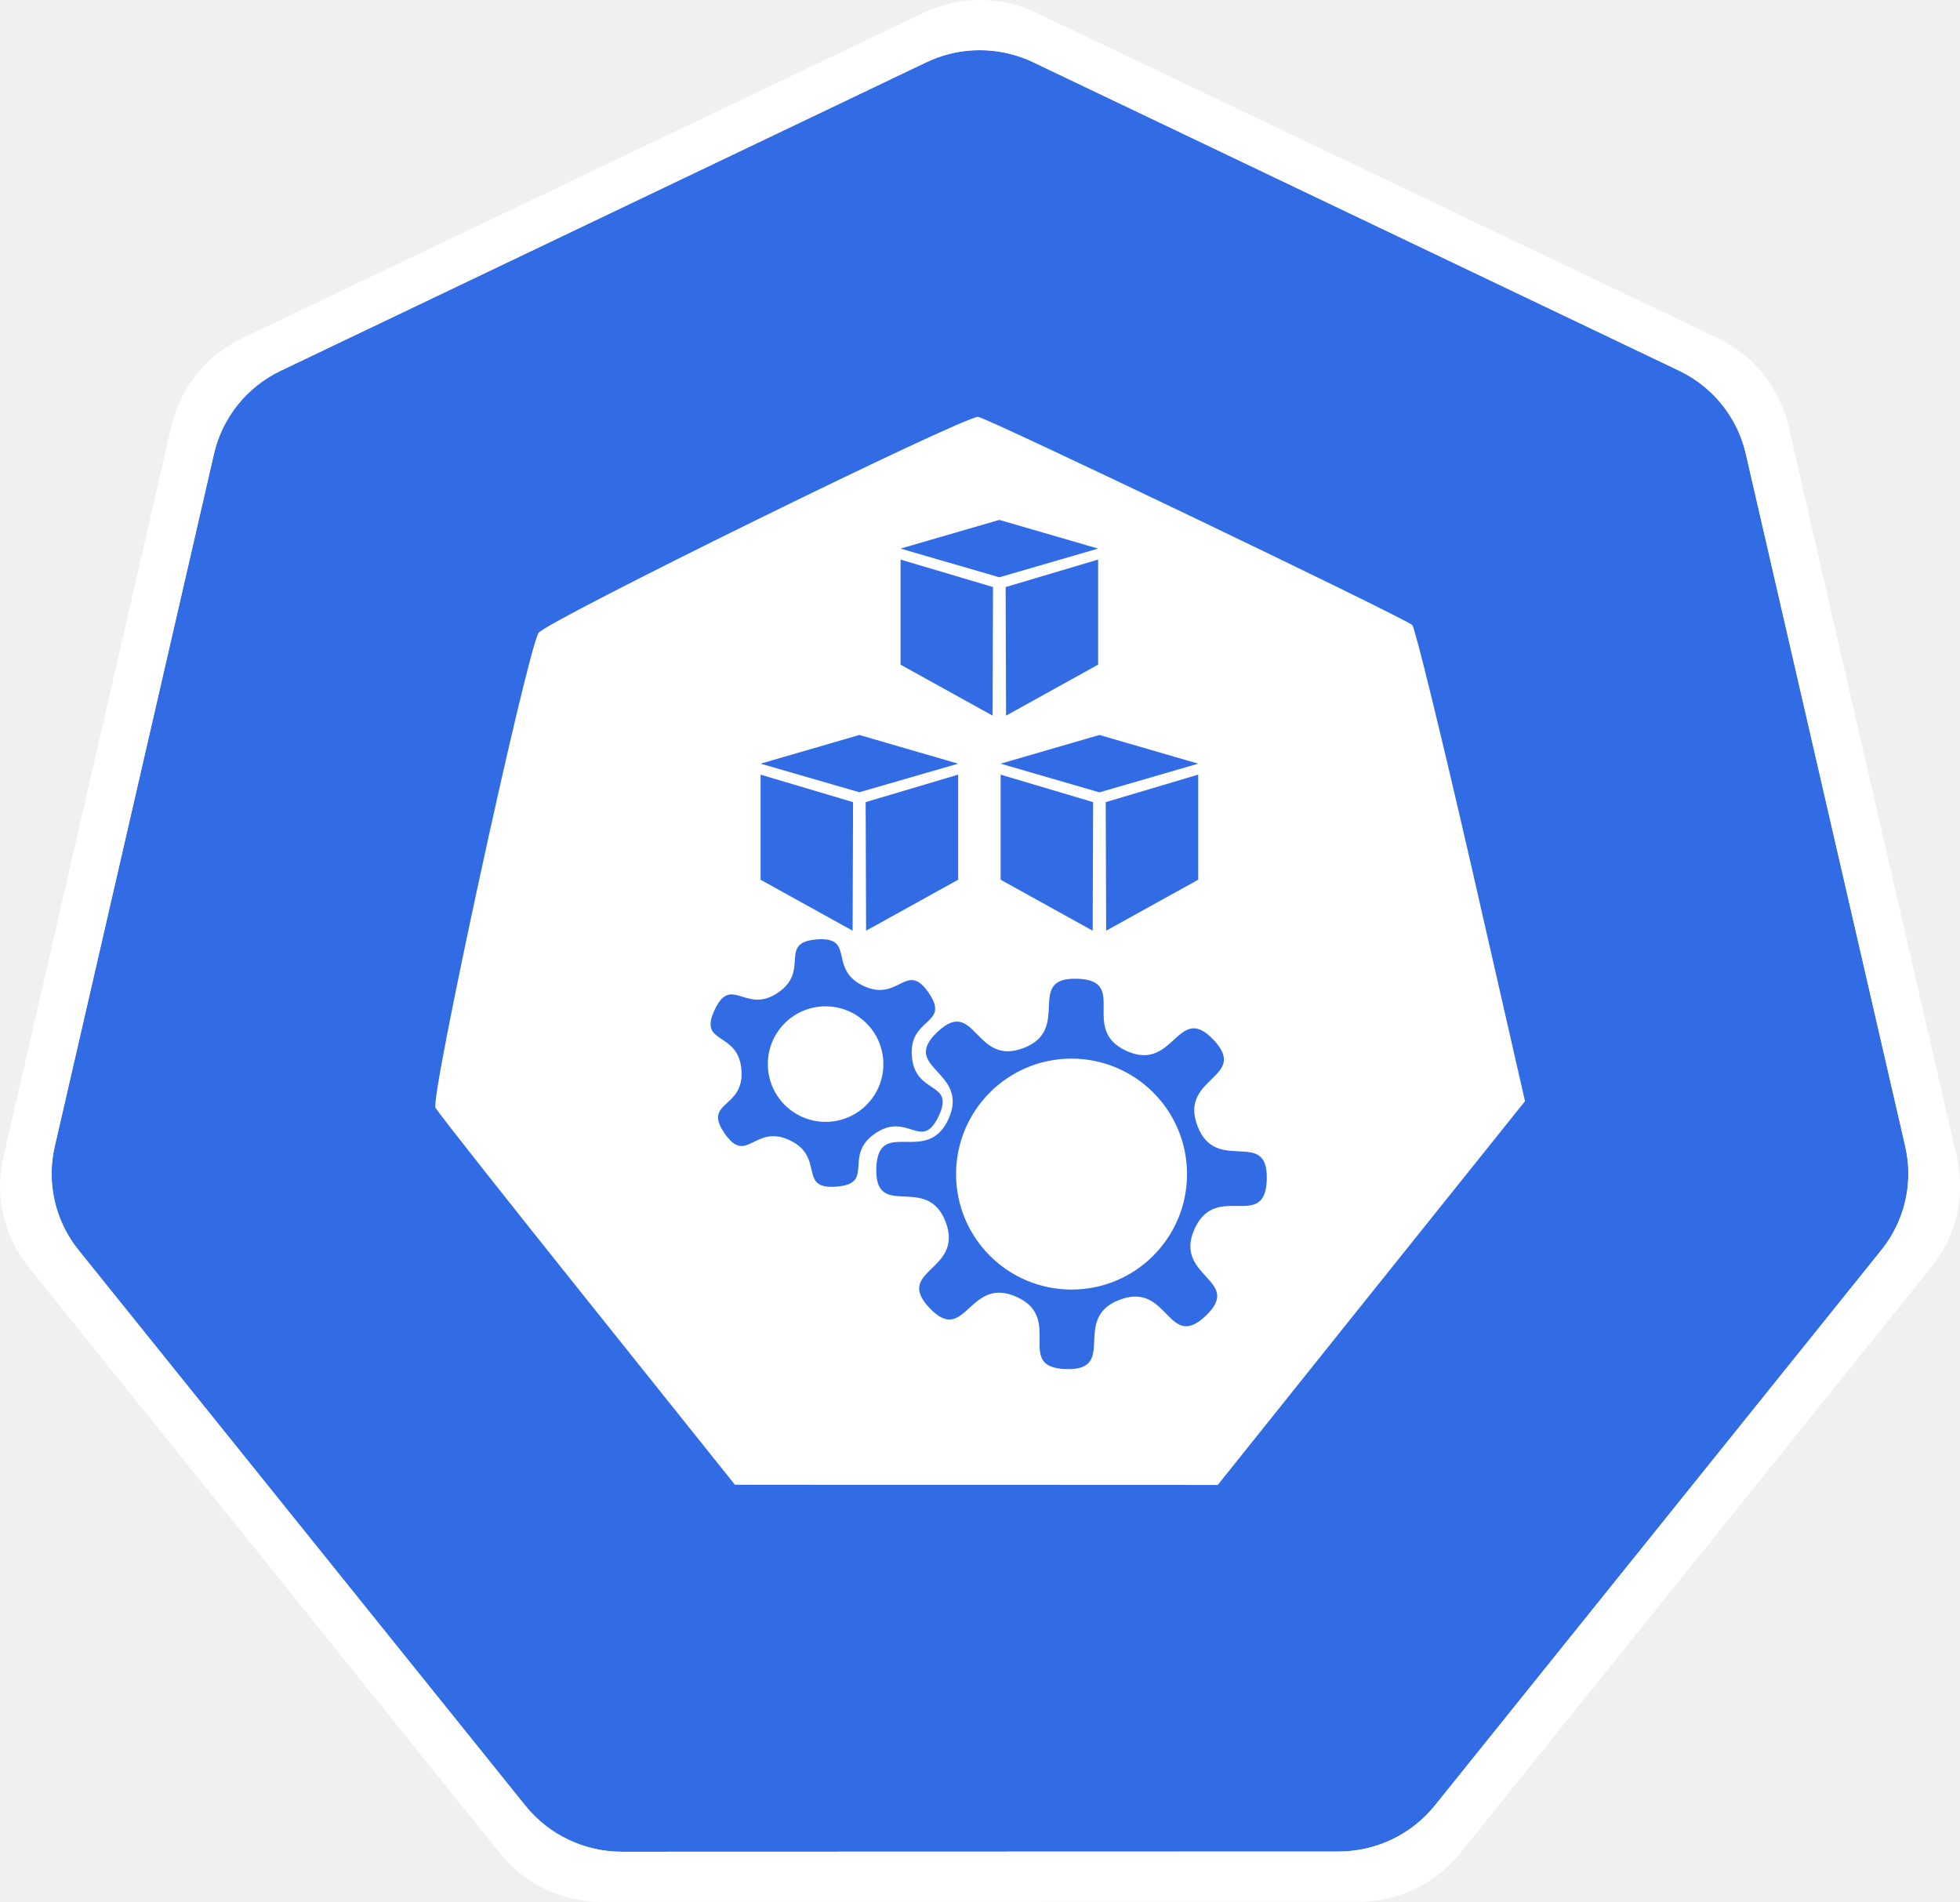
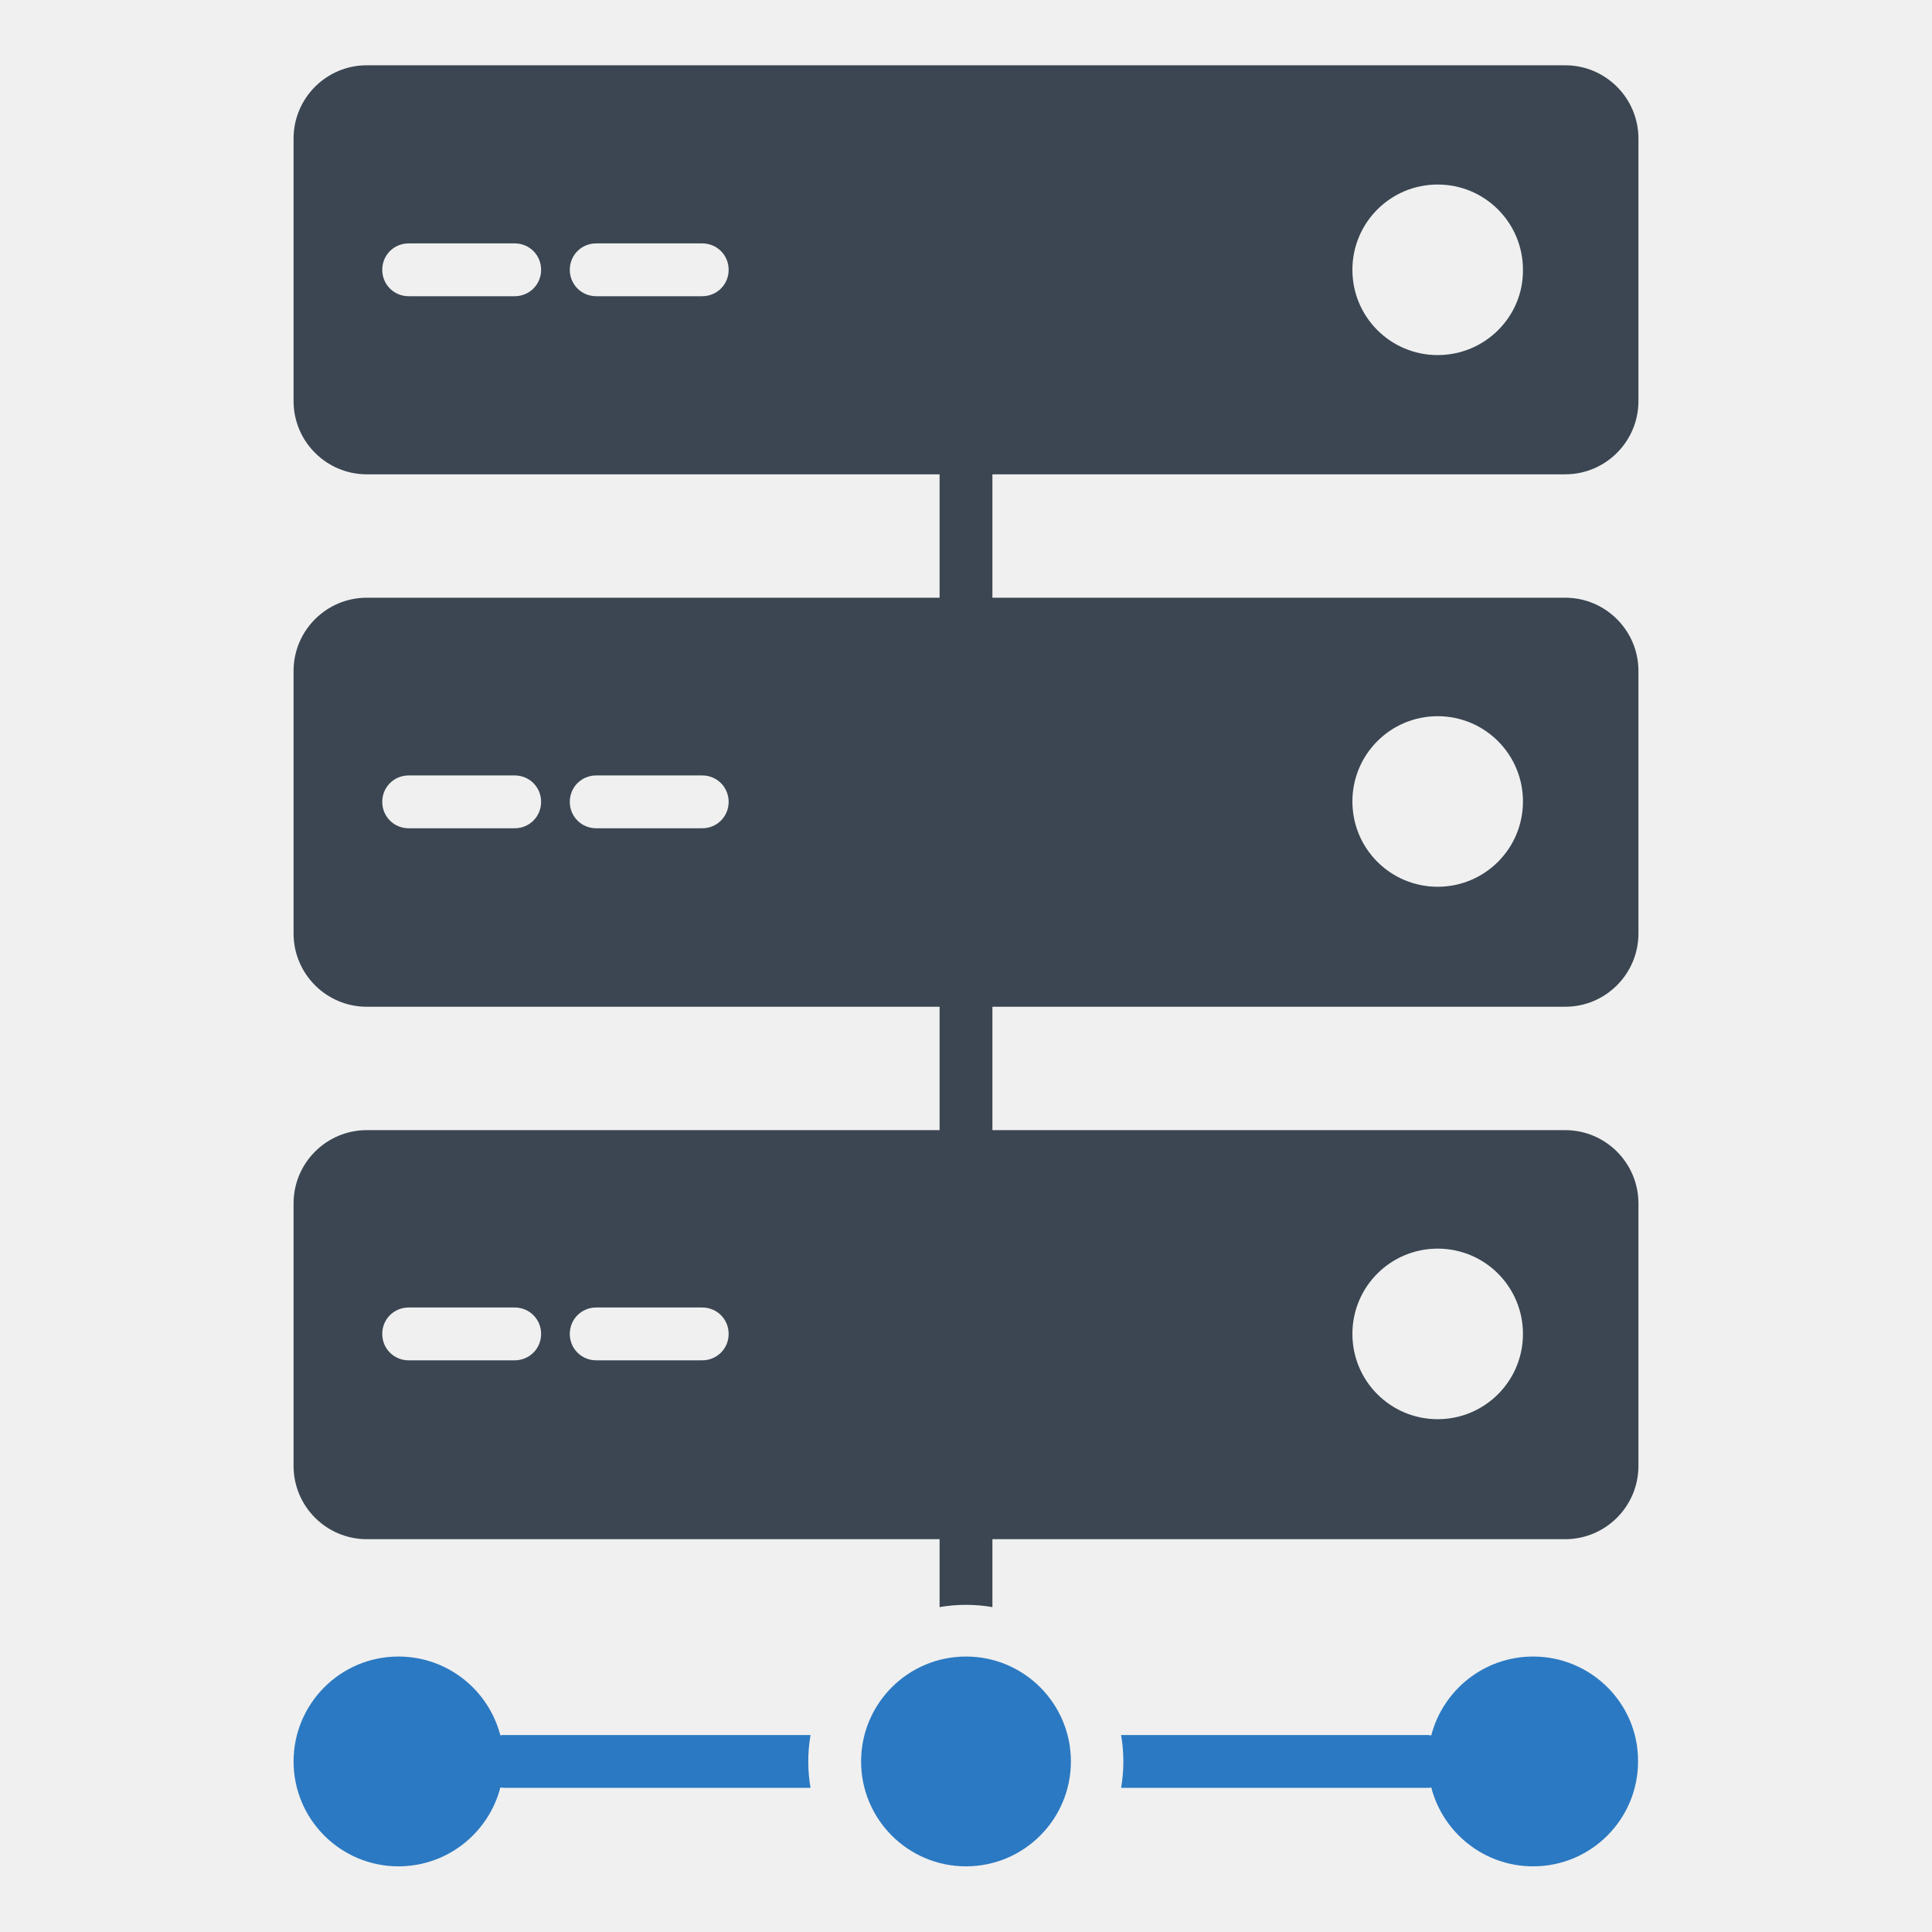
- <svg xmlns="http://www.w3.org/2000/svg" width="18.035mm" height="17.5mm" viewBox="0 0 18.035 17.5" version="1.1" id="svg13826">
-   <defs id="defs13820" />
-   <g id="layer1" transform="translate(-0.9926264,-1.174181)">
-     <g id="g70" transform="matrix(1.014889,0,0,1.014889,16.90215,-2.698726)">
-       <path id="path3055" d="m -6.849,4.272 a 1.119,1.11 0 0 0 -0.429,0.109 l -5.852,2.796 a 1.119,1.11 0 0 0 -0.606,0.753 l -1.444,6.281 a 1.119,1.11 0 0 0 0.152,0.851 1.119,1.11 0 0 0 0.064,0.088 l 4.051,5.037 a 1.119,1.11 0 0 0 0.875,0.418 l 6.496,-0.002 a 1.119,1.11 0 0 0 0.875,-0.417 L 1.382,15.149 A 1.119,1.11 0 0 0 1.598,14.21 L 0.152,7.929 A 1.119,1.11 0 0 0 -0.453,7.176 L -6.307,4.381 A 1.119,1.11 0 0 0 -6.849,4.272 Z" style="fill:#326ce5;fill-opacity:1;stroke:none;stroke-width:0;stroke-miterlimit:4;stroke-dasharray:none;stroke-opacity:1" />
-       <path id="path3054-2-9" d="M -6.852,3.818 A 1.181,1.172 0 0 0 -7.304,3.933 l -6.179,2.951 a 1.181,1.172 0 0 0 -0.639,0.795 l -1.524,6.631 a 1.181,1.172 0 0 0 0.16,0.899 1.181,1.172 0 0 0 0.067,0.093 l 4.276,5.317 a 1.181,1.172 0 0 0 0.924,0.441 l 6.858,-0.002 a 1.181,1.172 0 0 0 0.924,-0.44 l 4.275,-5.318 a 1.181,1.172 0 0 0 0.228,-0.991 L 0.539,7.678 A 1.181,1.172 0 0 0 -0.1,6.883 L -6.279,3.932 A 1.181,1.172 0 0 0 -6.852,3.818 Z m 0.003,0.455 a 1.119,1.11 0 0 1 0.543,0.109 l 5.853,2.795 A 1.119,1.11 0 0 1 0.152,7.929 L 1.598,14.21 a 1.119,1.11 0 0 1 -0.216,0.939 l -4.049,5.037 a 1.119,1.11 0 0 1 -0.875,0.417 l -6.496,0.002 a 1.119,1.11 0 0 1 -0.875,-0.418 l -4.051,-5.037 a 1.119,1.11 0 0 1 -0.064,-0.088 1.119,1.11 0 0 1 -0.152,-0.851 l 1.444,-6.281 a 1.119,1.11 0 0 1 0.606,-0.753 l 5.852,-2.796 a 1.119,1.11 0 0 1 0.429,-0.109 z" style="color:#000000;font-style:normal;font-variant:normal;font-weight:normal;font-stretch:normal;font-size:medium;line-height:normal;font-family:Sans;-inkscape-font-specification:Sans;text-indent:0;text-align:start;text-decoration:none;text-decoration-line:none;letter-spacing:normal;word-spacing:normal;text-transform:none;writing-mode:lr-tb;direction:ltr;baseline-shift:baseline;text-anchor:start;display:inline;overflow:visible;visibility:visible;fill:#ffffff;fill-opacity:1;fill-rule:nonzero;stroke:none;stroke-width:0;stroke-miterlimit:4;stroke-dasharray:none;marker:none;enable-background:accumulate" />
-     </g>
-     <path id="path1994" d="M 9.992,5.01 C 9.854,5.006 5.997,6.902 5.947,6.999 c -0.121,0.234 -0.999,4.282 -0.947,4.369 0.03,0.051 0.662,0.852 1.405,1.78 l 1.35,1.688 2.221,9.31e-4 2.222,9.31e-4 1.413,-1.766 1.414,-1.765 -0.495,-2.169 C 14.256,7.946 14.013,6.95 13.988,6.926 13.919,6.86 10.067,5.013 9.992,5.01 Z m 0.196,0.948 0.909,0.264 -0.909,0.264 -0.909,-0.264 z m -0.909,0.365 0.851,0.253 -0.004,1.183 -0.847,-0.469 z m 1.818,0 0,0.967 -0.847,0.469 -0.004,-1.183 z M 8.9,7.937 9.809,8.201 8.9,8.464 7.991,8.201 Z m 2.209,0 0.909,0.264 -0.909,0.264 -0.909,-0.264 z m -3.118,0.365 0.851,0.253 -0.004,1.183 -0.847,-0.469 z m 1.818,0 0,0.967 -0.847,0.469 -0.004,-1.183 z m 0.391,0 0.851,0.253 -0.004,1.183 -0.847,-0.469 z m 1.818,0 0,0.967 -0.847,0.469 -0.004,-1.183 z m -3.45,1.515 c 0.271,0.01 0.061,0.282 0.368,0.428 0.328,0.156 0.395,-0.235 0.601,0.063 0.206,0.299 -0.183,0.223 -0.154,0.585 0.029,0.362 0.402,0.225 0.246,0.553 -0.156,0.328 -0.285,-0.048 -0.584,0.158 -0.299,0.206 0.006,0.46 -0.355,0.489 -0.362,0.029 -0.102,-0.27 -0.429,-0.426 -0.328,-0.156 -0.395,0.235 -0.601,-0.064 -0.206,-0.299 0.184,-0.223 0.155,-0.585 -0.029,-0.362 -0.402,-0.225 -0.246,-0.553 0.156,-0.328 0.285,0.048 0.584,-0.158 0.299,-0.206 -0.006,-0.46 0.356,-0.489 0.022,-0.002 0.042,-0.002 0.06,-0.002 z m 2.336,0.363 c 0.483,0.014 0.015,0.467 0.456,0.665 0.441,0.198 0.467,-0.454 0.799,-0.103 0.332,0.351 -0.32,0.341 -0.148,0.792 0.172,0.452 0.652,0.009 0.638,0.493 -0.014,0.483 -0.467,0.015 -0.665,0.456 -0.198,0.441 0.454,0.467 0.103,0.799 -0.351,0.332 -0.34,-0.32 -0.792,-0.148 -0.452,0.172 -0.009,0.652 -0.493,0.638 -0.483,-0.014 -0.015,-0.467 -0.456,-0.665 -0.441,-0.198 -0.468,0.454 -0.8,0.103 -0.332,-0.351 0.32,-0.34 0.148,-0.792 -0.172,-0.452 -0.652,-0.009 -0.638,-0.493 0.014,-0.483 0.467,-0.015 0.665,-0.456 0.198,-0.441 -0.454,-0.467 -0.103,-0.799 0.351,-0.332 0.341,0.32 0.792,0.148 0.452,-0.172 0.009,-0.652 0.493,-0.638 z m -2.315,0.254 c -0.294,9e-5 -0.532,0.238 -0.531,0.532 7.99e-5,0.293 0.238,0.531 0.531,0.531 0.294,1.59e-4 0.532,-0.238 0.532,-0.531 1.601e-4,-0.294 -0.238,-0.532 -0.532,-0.532 z m 2.264,0.481 c -0.587,-1.96e-4 -1.063,0.476 -1.063,1.063 5e-5,0.587 0.476,1.062 1.063,1.062 0.587,-5.8e-5 1.062,-0.476 1.062,-1.062 1.9e-4,-0.587 -0.475,-1.062 -1.062,-1.063 z" style="opacity:1;fill:#ffffff;fill-opacity:1;stroke:#eeeeee;stroke-width:0;stroke-miterlimit:10;stroke-dasharray:none;stroke-dashoffset:11.236;stroke-opacity:1" />
+ <svg xmlns="http://www.w3.org/2000/svg" id="Layer_1" style="enable-background:new 0 0 512 512;" version="1.1" viewBox="0 0 512 512" xml:space="preserve">
+   <style type="text/css">
+ 	.st0{fill:#2B79C2;}
+ 	.st1{fill:#3B4652;}
+ </style>
+   <g>
+     <path class="st1" d="M414.8,17.3H97.2c-10.7,0-19.4,8.7-19.4,19.4v69.6c0,10.7,8.7,19.4,19.4,19.4H249v32.7H97.2   c-10.7,0-19.4,8.7-19.4,19.4v69.6c0,10.7,8.7,19.4,19.4,19.4H249v32.7H97.2c-10.7,0-19.4,8.7-19.4,19.4v69.6   c0,10.7,8.7,19.4,19.4,19.4H249v18c2.3-0.4,4.6-0.6,7-0.6c2.4,0,4.7,0.2,7,0.6v-18h151.8c10.7,0,19.4-8.7,19.4-19.4v-69.6   c0-10.7-8.7-19.4-19.4-19.4H263v-32.7h151.8c10.7,0,19.4-8.7,19.4-19.4v-69.6c0-10.7-8.7-19.4-19.4-19.4H263v-32.7h151.8   c10.7,0,19.4-8.7,19.4-19.4V36.7C434.2,26,425.5,17.3,414.8,17.3z M136.4,360.5h-28.1c-3.9,0-7-3.1-7-7s3.1-7,7-7h28.1   c3.9,0,7,3.1,7,7S140.3,360.5,136.4,360.5z M186.1,360.5h-28.1c-3.9,0-7-3.1-7-7s3.1-7,7-7h28.1c3.9,0,7,3.1,7,7   S190,360.5,186.1,360.5z M381,330.9c12.5,0,22.6,10.1,22.6,22.6c0,12.5-10.1,22.6-22.6,22.6c-12.5,0-22.6-10.1-22.6-22.6   C358.4,341,368.5,330.9,381,330.9z M136.4,219.5h-28.1c-3.9,0-7-3.1-7-7s3.1-7,7-7h28.1c3.9,0,7,3.1,7,7S140.3,219.5,136.4,219.5z    M186.1,219.5h-28.1c-3.9,0-7-3.1-7-7s3.1-7,7-7h28.1c3.9,0,7,3.1,7,7S190,219.5,186.1,219.5z M381,189.8   c12.5,0,22.6,10.1,22.6,22.6s-10.1,22.6-22.6,22.6c-12.5,0-22.6-10.1-22.6-22.6S368.5,189.8,381,189.8z M136.4,78.5h-28.1   c-3.9,0-7-3.1-7-7s3.1-7,7-7h28.1c3.9,0,7,3.1,7,7S140.3,78.5,136.4,78.5z M186.1,78.5h-28.1c-3.9,0-7-3.1-7-7s3.1-7,7-7h28.1   c3.9,0,7,3.1,7,7S190,78.5,186.1,78.5z M381,94.1c-12.5,0-22.6-10.1-22.6-22.6c0-12.5,10.1-22.6,22.6-22.6s22.6,10.1,22.6,22.6   C403.7,84,393.5,94.1,381,94.1z" />
+     <ellipse class="st0" cx="256" cy="466.8" rx="27.8" ry="27.8" />
+     <path class="st0" d="M406.3,439c-13,0-23.9,8.9-27,20.9c-0.3,0-0.6-0.1-0.9-0.1h-81.3c0.4,2.3,0.6,4.6,0.6,7s-0.2,4.7-0.6,7h81.3   c0.3,0,0.6,0,0.9-0.1c3.1,12,14,20.9,27,20.9c15.4,0,27.8-12.5,27.8-27.8C434.2,451.5,421.7,439,406.3,439z" />
+     <path class="st0" d="M133.5,459.8c-0.3,0-0.6,0-0.9,0.1c-3.1-12-14-20.9-27-20.9c-15.4,0-27.8,12.5-27.8,27.8   c0,15.4,12.5,27.8,27.8,27.8c13,0,23.9-8.9,27-20.9c0.3,0,0.6,0.1,0.9,0.1h81.3c-0.4-2.3-0.6-4.6-0.6-7s0.2-4.7,0.6-7H133.5z" />
  </g>
</svg>
